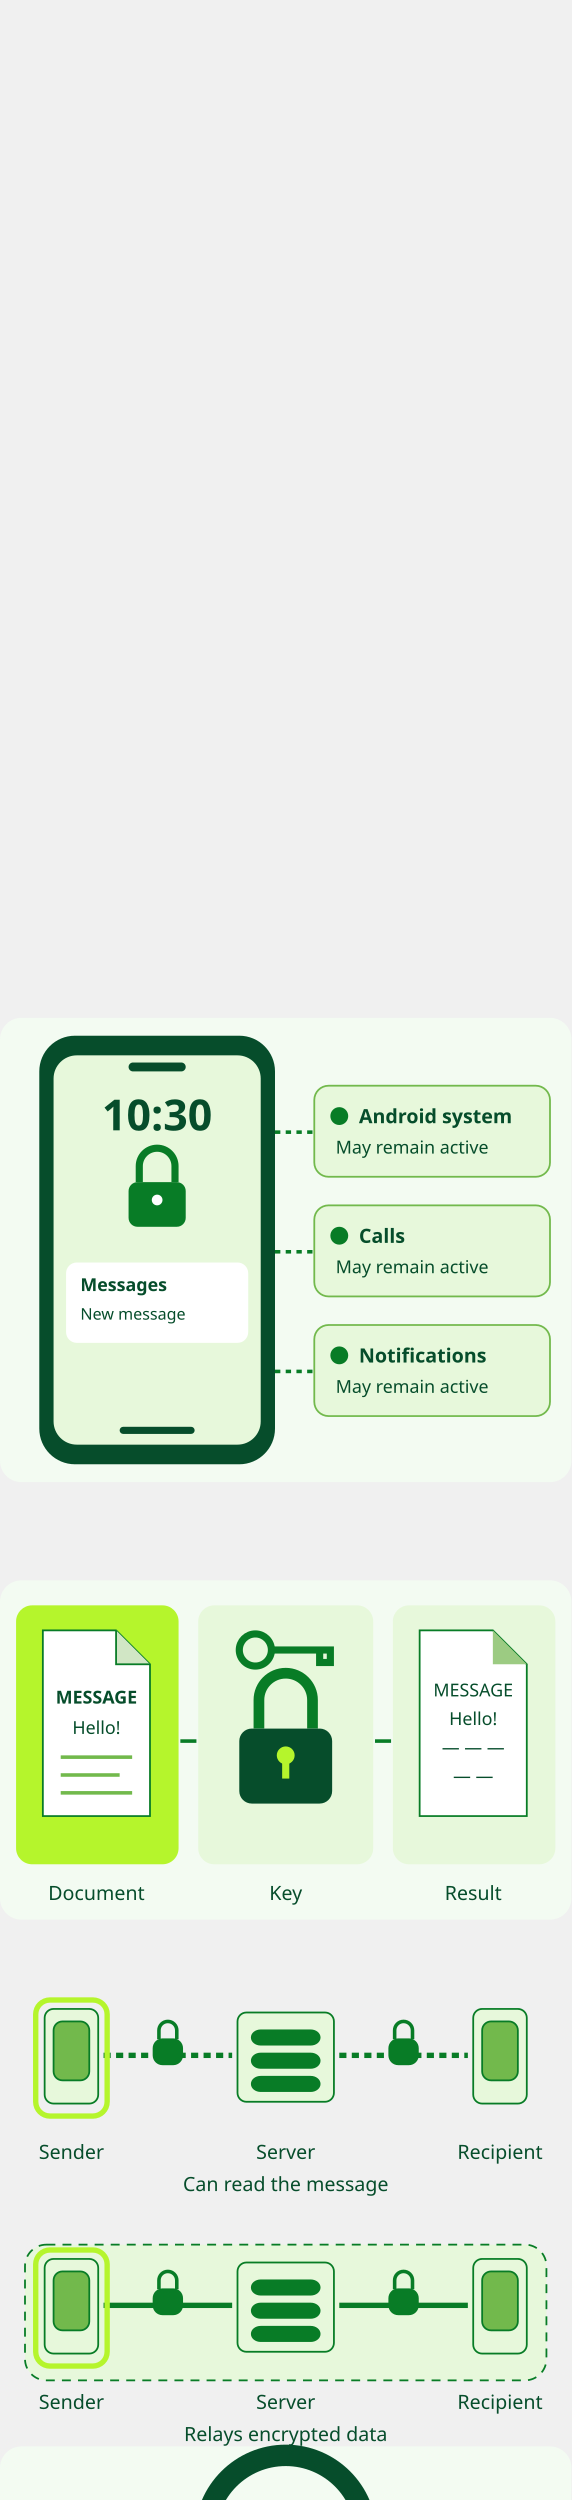
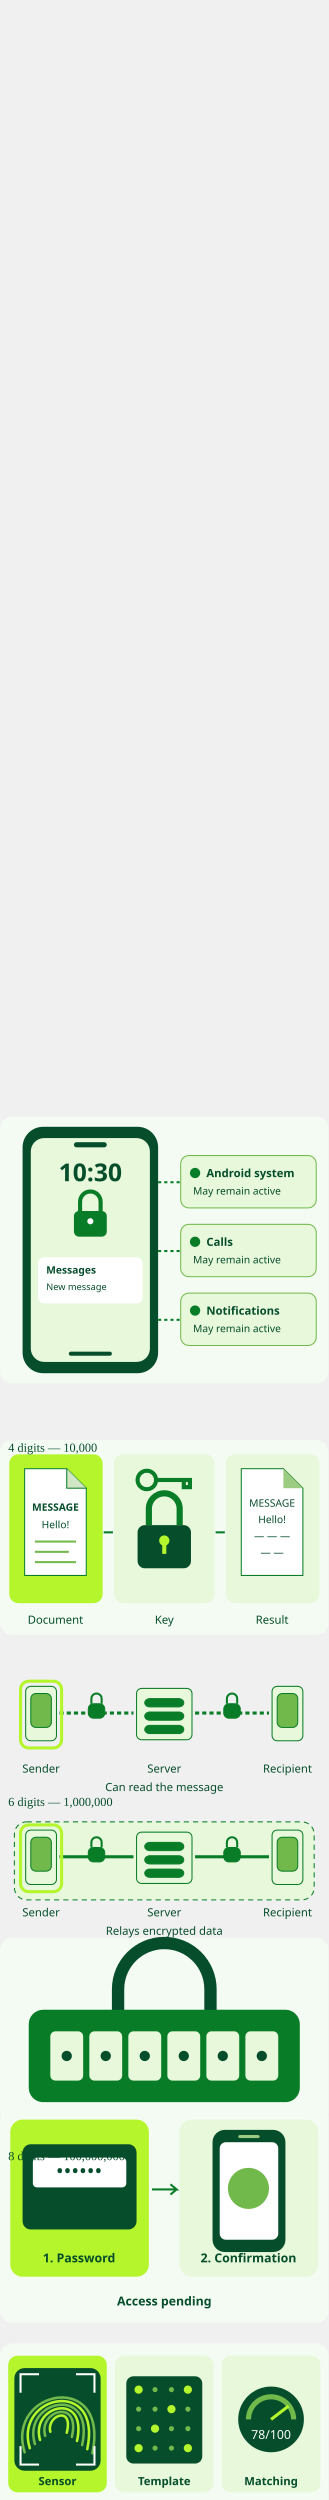
- <svg xmlns="http://www.w3.org/2000/svg" viewBox="0 0 320 1400">
+ <svg xmlns="http://www.w3.org/2000/svg" viewBox="0 0 320 2435">
  <g transform="translate(0 0)">
    <svg viewBox="0 0 320 260" font-family="Nunito Sans,sans-serif">
      <rect width="320" height="260" rx="12" fill="#F3FBF2" />
      <rect x="22" y="10" width="132" height="240" rx="20" fill="#064D2B" />
      <rect x="30" y="21" width="116" height="218" rx="13" fill="#E7F8DB" />
      <rect x="72" y="25" width="32" height="5" rx="2.5" fill="#064D2B" />
      <text font-weight="bold" x="88" y="63" text-anchor="middle" font-size="24" fill="#064D2B">10:30</text>
      <g>
        <path d="M78 92 V83 A10 10 0 0 1 98 83 V92" fill="none" stroke="#087C26" stroke-width="4" />
        <rect x="72" y="92" width="32" height="25" rx="5" fill="#087C26" />
        <circle cx="88" cy="102" r="3" fill="white" />
      </g>
      <g>
        <rect x="37" y="137" width="102" height="45" rx="6" fill="white" />
        <text font-weight="bold" x="45" y="153" font-size="10" fill="#064D2B">Messages</text>
        <text x="45" y="169" font-size="9" fill="#064D2B">New message</text>
      </g>
      <g display="none">
        <rect x="43" y="87" width="26" height="26" rx="6" fill="#087C26" />
        <circle cx="56" cy="100" r="5" fill="white" />
        <rect x="75" y="87" width="26" height="26" rx="6" fill="#72B94C" />
        <circle cx="88" cy="100" r="5" fill="white" />
        <rect x="107" y="87" width="26" height="26" rx="6" fill="#064D2B" />
        <circle cx="120" cy="100" r="5" fill="white" />
        <rect x="43" y="127" width="26" height="26" rx="6" fill="#9CCB82" />
        <circle cx="56" cy="140" r="5" fill="white" />
        <rect x="75" y="127" width="26" height="26" rx="6" fill="#087C26" />
        <circle cx="88" cy="140" r="5" fill="white" />
        <rect x="107" y="127" width="26" height="26" rx="6" fill="#72B94C" />
        <circle cx="120" cy="140" r="5" fill="white" />
      </g>
      <rect x="176" y="38" width="132" height="51" rx="8" fill="#E7F8DB" stroke="#72B94C" />
      <circle cx="190" cy="55" r="5" fill="#087C26" />
      <text x="201" y="59" font-weight="bold" font-size="11" fill="#064D2B">Android system</text>
      <text x="188" y="76" font-size="10" fill="#064D2B">May remain active</text>
      <rect x="176" y="105" width="132" height="51" rx="8" fill="#E7F8DB" stroke="#72B94C" />
      <circle cx="190" cy="122" r="5" fill="#087C26" />
      <text x="201" y="126" font-weight="bold" font-size="11" fill="#064D2B">Calls</text>
      <text x="188" y="143" font-size="10" fill="#064D2B">May remain active</text>
      <rect x="176" y="172" width="132" height="51" rx="8" fill="#E7F8DB" stroke="#72B94C" />
      <circle cx="190" cy="189" r="5" fill="#087C26" />
      <text x="201" y="193" font-weight="bold" font-size="11" fill="#064D2B">Notifications</text>
      <text x="188" y="210" font-size="10" fill="#064D2B">May remain active</text>
      <rect x="67" y="229" width="42" height="4" rx="2" fill="#064D2B" />
      <path d="M154 64 H176 M154 131 H176 M154 198 H176" stroke="#087C26" stroke-width="2" stroke-dasharray="3 3" />
    </svg>
  </g>
  <g transform="translate(0 280)">
    <svg viewBox="0 0 320 190" font-family="Nunito Sans,sans-serif">
      <rect width="320" height="190" rx="12" fill="#F3FBF2" />
      <rect x="9" y="14" width="91" height="145" rx="9" fill="#B5F52C" />
      <rect x="111" y="14" width="98" height="145" rx="9" fill="#E7F8DB" />
      <rect x="220" y="14" width="91" height="145" rx="9" fill="#E7F8DB" />
      <path d="M24 28 H65 L84 47 V132 H24Z" fill="white" stroke="#087C26" />
      <path d="M65 28 V47 H84" fill="#D1E6C5" stroke="#087C26" />
      <text x="54" y="69" text-anchor="middle" font-size="10" font-weight="bold" fill="#064D2B">MESSAGE</text>
      <path d="M34 99 H74 M34 109 H67 M34 119 H74" stroke="#72B94C" stroke-width="2" />
      <text x="54" y="86" text-anchor="middle" font-size="10" fill="#064D2B">Hello!</text>
      <path d="M145 83 V67 A15 15 0 0 1 175 67 V83" stroke="#087C26" stroke-width="6" fill="none" />
      <rect x="134" y="83" width="52" height="42" rx="7" fill="#064D2B" />
      <circle cx="160" cy="98" r="5" fill="#B5F52C" />
      <path d="M160 98 V111" stroke="#B5F52C" stroke-width="4" />
      <circle cx="143" cy="39" r="9" stroke="#087C26" stroke-width="4" fill="none" />
      <path d="M152 39 H185 V46 H179 V39" stroke="#087C26" stroke-width="4" fill="none" />
      <path d="M235 28 H276 L295 47 V132 H235Z" fill="white" stroke="#087C26" />
      <path d="M276 28 V47 H295" fill="#9CCB82" />
      <text x="265" y="65" text-anchor="middle" font-size="10" fill="#064D2B">MESSAGE</text>
      <text x="265" y="81" text-anchor="middle" font-size="10" fill="#064D2B">Hello!</text>
      <text x="265" y="97" text-anchor="middle" font-size="10" fill="#064D2B">— — —</text>
      <text x="265" y="113" text-anchor="middle" font-size="10" fill="#064D2B">— —</text>
      <path d="M101 90 H110 M210 90 H219" stroke="#087C26" stroke-width="2" />
      <g fill="#064D2B" font-size="11" text-anchor="middle">
        <text x="54" y="179">Document</text>
        <text x="160" y="179">Key</text>
        <text x="265" y="179">Result</text>
      </g>
    </svg>
  </g>
  <g transform="translate(0 480)">
    <svg viewBox="0 0 320 130" role="img" font-family="Nunito Sans, sans-serif" font-size="11" fill="#064D2B">
      <rect x="25" y="10" width="30" height="53" rx="5" fill="#E7F8DB" stroke="#087C26" />
      <rect x="30" y="17" width="20" height="33" rx="5" fill="#72B94C" stroke="#087C26" />
      <rect x="265" y="10" width="30" height="53" rx="5" fill="#E7F8DB" stroke="#087C26" />
      <rect x="270" y="17" width="20" height="33" rx="5" fill="#72B94C" stroke="#087C26" />
      <rect x="133" y="12" width="54" height="50" rx="5" fill="#E7F8DB" stroke="#087C26" />
      <rect x="141" y="22" width="38" height="8" rx="5" fill="#087C26" stroke="#087C26" />
      <rect x="141" y="35" width="38" height="8" rx="5" fill="#087C26" stroke="#087C26" />
      <rect x="141" y="48" width="38" height="8" rx="5" fill="#087C26" stroke="#087C26" />
      <path d="M58 36 H130 M190 36 H262" stroke="#087C26" stroke-width="3" stroke-dasharray="4 3" />
      <path d="M89 27 v-5 a5 5 0 0 1 10 0 v5" stroke="#087C26" stroke-width="2" fill="none" />
      <rect x="86" y="27" width="16" height="14" rx="5" fill="#087C26" stroke="#087C26" />
      <path d="M221 27 v-5 a5 5 0 0 1 10 0 v5" stroke="#087C26" stroke-width="2" fill="none" />
      <rect x="218" y="27" width="16" height="14" rx="5" fill="#087C26" stroke="#087C26" />
      <text x="40" y="94" text-anchor="middle">Sender</text>
      <text x="160" y="94" text-anchor="middle">Server</text>
      <text x="280" y="94" text-anchor="middle">Recipient</text>
      <text x="160" y="112" text-anchor="middle">Can read the message</text>
      <rect x="20" y="5" width="40" height="65" rx="8" fill="none" stroke="#B5F52C" stroke-width="3" />
    </svg>
  </g>
  <g transform="translate(0 620)">
    <svg viewBox="0 0 320 130" role="img" font-family="Nunito Sans, sans-serif" font-size="11" fill="#064D2B">
      <rect x="14" y="2" width="292" height="76" rx="12" fill="#E7F8DB" stroke="#087C26" stroke-dasharray="5 4" />
      <rect x="25" y="10" width="30" height="53" rx="5" fill="#E7F8DB" stroke="#087C26" />
      <rect x="30" y="17" width="20" height="33" rx="5" fill="#72B94C" stroke="#087C26" />
      <rect x="265" y="10" width="30" height="53" rx="5" fill="#E7F8DB" stroke="#087C26" />
      <rect x="270" y="17" width="20" height="33" rx="5" fill="#72B94C" stroke="#087C26" />
      <rect x="133" y="12" width="54" height="50" rx="5" fill="#E7F8DB" stroke="#087C26" />
      <rect x="141" y="22" width="38" height="8" rx="5" fill="#087C26" stroke="#087C26" />
      <rect x="141" y="35" width="38" height="8" rx="5" fill="#087C26" stroke="#087C26" />
      <rect x="141" y="48" width="38" height="8" rx="5" fill="#087C26" stroke="#087C26" />
      <path d="M58 36 H130 M190 36 H262" stroke="#087C26" stroke-width="3" />
      <path d="M89 27 v-5 a5 5 0 0 1 10 0 v5" stroke="#087C26" stroke-width="2" fill="none" />
      <rect x="86" y="27" width="16" height="14" rx="5" fill="#087C26" stroke="#087C26" />
      <path d="M221 27 v-5 a5 5 0 0 1 10 0 v5" stroke="#087C26" stroke-width="2" fill="none" />
      <rect x="218" y="27" width="16" height="14" rx="5" fill="#087C26" stroke="#087C26" />
      <text x="40" y="94" text-anchor="middle">Sender</text>
      <text x="160" y="94" text-anchor="middle">Server</text>
      <text x="280" y="94" text-anchor="middle">Recipient</text>
      <text x="160" y="112" text-anchor="middle">Relays encrypted data</text>
      <rect x="20" y="5" width="40" height="65" rx="8" fill="none" stroke="#B5F52C" stroke-width="3" />
    </svg>
  </g>
  <g transform="translate(0 760)">
    <svg viewBox="0 0 320 180" role="img">
      <rect width="320" height="180" rx="12" fill="#F3FBF2" />
      <path d="M115 73 V50 A45 45 0 0 1 205 50 V73" stroke="#064D2B" stroke-width="12" fill="none" />
      <rect x="28" y="70" width="264" height="90" rx="14" fill="#087C26" />
      <g>
        <rect x="49" y="91" width="32" height="48" rx="5" fill="#E7F8DB" />
        <circle cx="65" cy="115" r="5" fill="#064D2B" />
        <rect x="87" y="91" width="32" height="48" rx="5" fill="#E7F8DB" />
        <circle cx="103" cy="115" r="5" fill="#064D2B" />
        <rect x="125" y="91" width="32" height="48" rx="5" fill="#E7F8DB" />
        <circle cx="141" cy="115" r="5" fill="#064D2B" />
        <rect x="163" y="91" width="32" height="48" rx="5" fill="#E7F8DB" />
        <circle cx="179" cy="115" r="5" fill="#064D2B" />
        <rect x="201" y="91" width="32" height="48" rx="5" fill="#E7F8DB" />
        <circle cx="217" cy="115" r="5" fill="#064D2B" />
        <rect x="239" y="91" width="32" height="48" rx="5" fill="#E7F8DB" />
        <circle cx="255" cy="115" r="5" fill="#064D2B" />
      </g>
    </svg>
  </g>
  <g transform="translate(0 940)">
    <svg viewBox="0 0 320 210" font-family="Nunito Sans,sans-serif" font-size="12" fill="#064D2B">
      <rect width="320" height="210" rx="12" fill="#F3FBF2" />
      <rect x="10" y="12" width="135" height="153" rx="12" fill="#B5F52C" />
      <rect x="175" y="12" width="135" height="153" rx="12" fill="#E7F8DB" />
      <rect x="22" y="36" width="111" height="83" rx="8" fill="#064D2B" />
      <rect x="32" y="49" width="91" height="29" rx="4" fill="white" />
      <text x="77" y="69" text-anchor="middle" font-size="20">••••••</text>
      <path d="M60 94 L73 106 96 85" stroke="#B5F52C" stroke-width="5" fill="none" visibility="hidden" />
      <rect x="207" y="22" width="71" height="119" rx="12" fill="#064D2B" />
      <rect x="214" y="34" width="57" height="95" rx="6" fill="white" />
      <rect x="232" y="27" width="21" height="3" rx="2" fill="#9CCB82" />
      <circle cx="242" cy="79" r="20" fill="#72B94C" />
      <path d="M230 79 L239 88 255 68" stroke="white" stroke-width="4" fill="none" visibility="hidden" />
      <path d="M148 80 H172 l-6 -5 m6 5 l-6 5" stroke="#087C26" stroke-width="2" fill="none" />
      <g text-anchor="middle" font-weight="bold">
        <text x="77" y="151">1. Password</text>
        <text x="242" y="151">2. Confirmation</text>
        <text x="160" y="193">Access pending</text>
      </g>
    </svg>
  </g>
  <g transform="translate(0 1170)">
    <svg viewBox="0 0 320 210" font-family="Nunito Sans,sans-serif" font-size="12" fill="#064D2B">
      <rect width="320" height="210" rx="12" fill="#F3FBF2" />
      <rect x="8" y="12" width="96" height="133" rx="9" fill="#B5F52C" />
      <rect x="112" y="12" width="96" height="133" rx="9" fill="#E7F8DB" />
      <rect x="216" y="12" width="96" height="133" rx="9" fill="#E7F8DB" />
      <rect x="14" y="24" width="84" height="100" rx="10" fill="#064D2B" />
      <path d="M24 106 C5 45 107 25 90 107" fill="none" stroke="#72B94C" stroke-width="2.5" stroke-linecap="round" />
      <path d="M29 102 C13 50 100 32 85 103" fill="none" stroke="#B5F52C" stroke-width="2.5" stroke-linecap="round" />
      <path d="M34 98 C21 55 93 39 80 99" fill="none" stroke="#72B94C" stroke-width="2.5" stroke-linecap="round" />
      <path d="M39 94 C29 60 86 46 75 95" fill="none" stroke="#B5F52C" stroke-width="2.5" stroke-linecap="round" />
      <path d="M44 90 C37 65 79 53 70 91" fill="none" stroke="#72B94C" stroke-width="2.5" stroke-linecap="round" />
      <path d="M49 86 C45 70 72 60 65 87" fill="none" stroke="#B5F52C" stroke-width="2.5" stroke-linecap="round" />
      <path d="M20 48 V30 H38 M74 30 H92 V48 M20 100 V118 H38 M74 118 H92 V100" stroke="white" stroke-width="2" fill="none" />
      <rect x="123" y="32" width="74" height="85" rx="7" fill="#064D2B" />
      <circle cx="135" cy="45" r="4" fill="#B5F52C" />
      <circle cx="151" cy="45" r="2.5" fill="#72B94C" />
      <circle cx="167" cy="45" r="2.5" fill="#72B94C" />
      <circle cx="183" cy="45" r="4" fill="#B5F52C" />
      <circle cx="135" cy="64" r="2.5" fill="#72B94C" />
      <circle cx="151" cy="64" r="2.5" fill="#72B94C" />
      <circle cx="167" cy="64" r="4" fill="#B5F52C" />
      <circle cx="183" cy="64" r="2.5" fill="#72B94C" />
      <circle cx="135" cy="83" r="2.5" fill="#72B94C" />
      <circle cx="151" cy="83" r="4" fill="#B5F52C" />
      <circle cx="167" cy="83" r="2.5" fill="#72B94C" />
      <circle cx="183" cy="83" r="2.5" fill="#72B94C" />
      <circle cx="135" cy="102" r="4" fill="#B5F52C" />
      <circle cx="151" cy="102" r="2.5" fill="#72B94C" />
      <circle cx="167" cy="102" r="2.5" fill="#72B94C" />
      <circle cx="183" cy="102" r="4" fill="#B5F52C" />
      <circle cx="264" cy="74" r="32" fill="#064D2B" />
      <path d="M242 74 A22 22 0 0 1 286 74" stroke="#72B94C" stroke-width="5" fill="none" />
      <path d="M264 74 L281 61" stroke="#B5F52C" stroke-width="3" />
      <text x="264" y="93" fill="white" text-anchor="middle">78/100</text>
      <g text-anchor="middle" font-weight="bold" font-size="11">
        <text x="56" y="138">Sensor</text>
        <text x="160" y="138">Template</text>
        <text x="264" y="138">Matching</text>
      </g>
      <rect x="20" y="162" width="280" height="12" rx="6" fill="#D1E6C5" />
      <rect x="20" y="162" width="218.4" height="12" rx="6" fill="#087C26" />
      <path d="M216 156 V180" stroke="#064D2B" stroke-width="3" />
      <text x="160" y="198" text-anchor="middle">Match accepted</text>
    </svg>
  </g>
+   <g transform="translate(0 1400)">
+     <text x="8" y="14" font-size="12" fill="#064D2B">4 digits — 10,000</text>
+     <g transform="translate(0 20)">
+       <svg viewBox="0 0 320 180" role="img">
+         <rect width="320" height="180" rx="12" fill="#F3FBF2" />
+         <path d="M115 73 V50 A45 45 0 0 1 205 50 V73" stroke="#064D2B" stroke-width="12" fill="none" />
+         <rect x="28" y="70" width="264" height="90" rx="14" fill="#087C26" />
+         <g>
+           <rect x="43" y="91" width="54" height="48" rx="5" fill="#E7F8DB" />
+           <circle cx="70" cy="115" r="5" fill="#064D2B" />
+           <rect x="103" y="91" width="54" height="48" rx="5" fill="#E7F8DB" />
+           <circle cx="130" cy="115" r="5" fill="#064D2B" />
+           <rect x="163" y="91" width="54" height="48" rx="5" fill="#E7F8DB" />
+           <circle cx="190" cy="115" r="5" fill="#064D2B" />
+           <rect x="223" y="91" width="54" height="48" rx="5" fill="#E7F8DB" />
+           <circle cx="250" cy="115" r="5" fill="#064D2B" />
+         </g>
+       </svg>
+     </g>
+     <g transform="translate(0 205)">
+       <svg viewBox="0 0 320 125" font-family="Nunito Sans,sans-serif" font-size="11" fill="#064D2B">
+         <text x="8" y="13" font-weight="bold">Comparison of possible combinations</text>
+         <text x="8" y="38">4 digits</text>
+         <rect x="65" y="24" width="145" height="19" rx="4" fill="#E7F8DB" />
+         <rect data-pin-bar="4" x="65" y="24" width="72.5" height="19" rx="4" fill="#087C26" />
+         <text x="312" y="38" text-anchor="end">10,000</text>
+         <text x="8" y="65">6 digits</text>
+         <rect x="65" y="51" width="145" height="19" rx="4" fill="#E7F8DB" />
+         <rect data-pin-bar="6" x="65" y="51" width="108.75" height="19" rx="4" fill="#9CCB82" />
+         <text x="312" y="65" text-anchor="end">1,000,000</text>
+         <text x="8" y="92">8 digits</text>
+         <rect x="65" y="78" width="145" height="19" rx="4" fill="#E7F8DB" />
+         <rect data-pin-bar="8" x="65" y="78" width="145" height="19" rx="4" fill="#9CCB82" />
+         <text x="312" y="92" text-anchor="end">100,000,000</text>
+         <text x="8" y="120">Logarithmic scale</text>
+       </svg>
+     </g>
+   </g>
+   <g transform="translate(0 1745)">
+     <text x="8" y="14" font-size="12" fill="#064D2B">6 digits — 1,000,000</text>
+     <g transform="translate(0 20)">
+       <svg viewBox="0 0 320 180" role="img">
+         <rect width="320" height="180" rx="12" fill="#F3FBF2" />
+         <path d="M115 73 V50 A45 45 0 0 1 205 50 V73" stroke="#064D2B" stroke-width="12" fill="none" />
+         <rect x="28" y="70" width="264" height="90" rx="14" fill="#087C26" />
+         <g>
+           <rect x="43" y="91" width="34" height="48" rx="5" fill="#E7F8DB" />
+           <circle cx="60" cy="115" r="5" fill="#064D2B" />
+           <rect x="83" y="91" width="34" height="48" rx="5" fill="#E7F8DB" />
+           <circle cx="100" cy="115" r="5" fill="#064D2B" />
+           <rect x="123" y="91" width="34" height="48" rx="5" fill="#E7F8DB" />
+           <circle cx="140" cy="115" r="5" fill="#064D2B" />
+           <rect x="163" y="91" width="34" height="48" rx="5" fill="#E7F8DB" />
+           <circle cx="180" cy="115" r="5" fill="#064D2B" />
+           <rect x="203" y="91" width="34" height="48" rx="5" fill="#E7F8DB" />
+           <circle cx="220" cy="115" r="5" fill="#064D2B" />
+           <rect x="243" y="91" width="34" height="48" rx="5" fill="#E7F8DB" />
+           <circle cx="260" cy="115" r="5" fill="#064D2B" />
+         </g>
+       </svg>
+     </g>
+     <g transform="translate(0 205)">
+       <svg viewBox="0 0 320 125" font-family="Nunito Sans,sans-serif" font-size="11" fill="#064D2B">
+         <text x="8" y="13" font-weight="bold">Comparison of possible combinations</text>
+         <text x="8" y="38">4 digits</text>
+         <rect x="65" y="24" width="145" height="19" rx="4" fill="#E7F8DB" />
+         <rect data-pin-bar="4" x="65" y="24" width="72.5" height="19" rx="4" fill="#9CCB82" />
+         <text x="312" y="38" text-anchor="end">10,000</text>
+         <text x="8" y="65">6 digits</text>
+         <rect x="65" y="51" width="145" height="19" rx="4" fill="#E7F8DB" />
+         <rect data-pin-bar="6" x="65" y="51" width="108.75" height="19" rx="4" fill="#087C26" />
+         <text x="312" y="65" text-anchor="end">1,000,000</text>
+         <text x="8" y="92">8 digits</text>
+         <rect x="65" y="78" width="145" height="19" rx="4" fill="#E7F8DB" />
+         <rect data-pin-bar="8" x="65" y="78" width="145" height="19" rx="4" fill="#9CCB82" />
+         <text x="312" y="92" text-anchor="end">100,000,000</text>
+         <text x="8" y="120">Logarithmic scale</text>
+       </svg>
+     </g>
+   </g>
+   <g transform="translate(0 2090)">
+     <text x="8" y="14" font-size="12" fill="#064D2B">8 digits — 100,000,000</text>
+     <g transform="translate(0 20)">
+       <svg viewBox="0 0 320 180" role="img">
+         <rect width="320" height="180" rx="12" fill="#F3FBF2" />
+         <path d="M115 73 V50 A45 45 0 0 1 205 50 V73" stroke="#064D2B" stroke-width="12" fill="none" />
+         <rect x="28" y="70" width="264" height="90" rx="14" fill="#087C26" />
+         <g>
+           <rect x="43" y="91" width="24" height="48" rx="5" fill="#E7F8DB" />
+           <circle cx="55" cy="115" r="5" fill="#064D2B" />
+           <rect x="73" y="91" width="24" height="48" rx="5" fill="#E7F8DB" />
+           <circle cx="85" cy="115" r="5" fill="#064D2B" />
+           <rect x="103" y="91" width="24" height="48" rx="5" fill="#E7F8DB" />
+           <circle cx="115" cy="115" r="5" fill="#064D2B" />
+           <rect x="133" y="91" width="24" height="48" rx="5" fill="#E7F8DB" />
+           <circle cx="145" cy="115" r="5" fill="#064D2B" />
+           <rect x="163" y="91" width="24" height="48" rx="5" fill="#E7F8DB" />
+           <circle cx="175" cy="115" r="5" fill="#064D2B" />
+           <rect x="193" y="91" width="24" height="48" rx="5" fill="#E7F8DB" />
+           <circle cx="205" cy="115" r="5" fill="#064D2B" />
+           <rect x="223" y="91" width="24" height="48" rx="5" fill="#E7F8DB" />
+           <circle cx="235" cy="115" r="5" fill="#064D2B" />
+           <rect x="253" y="91" width="24" height="48" rx="5" fill="#E7F8DB" />
+           <circle cx="265" cy="115" r="5" fill="#064D2B" />
+         </g>
+       </svg>
+     </g>
+     <g transform="translate(0 205)">
+       <svg viewBox="0 0 320 125" font-family="Nunito Sans,sans-serif" font-size="11" fill="#064D2B">
+         <text x="8" y="13" font-weight="bold">Comparison of possible combinations</text>
+         <text x="8" y="38">4 digits</text>
+         <rect x="65" y="24" width="145" height="19" rx="4" fill="#E7F8DB" />
+         <rect data-pin-bar="4" x="65" y="24" width="72.5" height="19" rx="4" fill="#9CCB82" />
+         <text x="312" y="38" text-anchor="end">10,000</text>
+         <text x="8" y="65">6 digits</text>
+         <rect x="65" y="51" width="145" height="19" rx="4" fill="#E7F8DB" />
+         <rect data-pin-bar="6" x="65" y="51" width="108.75" height="19" rx="4" fill="#9CCB82" />
+         <text x="312" y="65" text-anchor="end">1,000,000</text>
+         <text x="8" y="92">8 digits</text>
+         <rect x="65" y="78" width="145" height="19" rx="4" fill="#E7F8DB" />
+         <rect data-pin-bar="8" x="65" y="78" width="145" height="19" rx="4" fill="#087C26" />
+         <text x="312" y="92" text-anchor="end">100,000,000</text>
+         <text x="8" y="120">Logarithmic scale</text>
+       </svg>
+     </g>
+   </g>
</svg>
